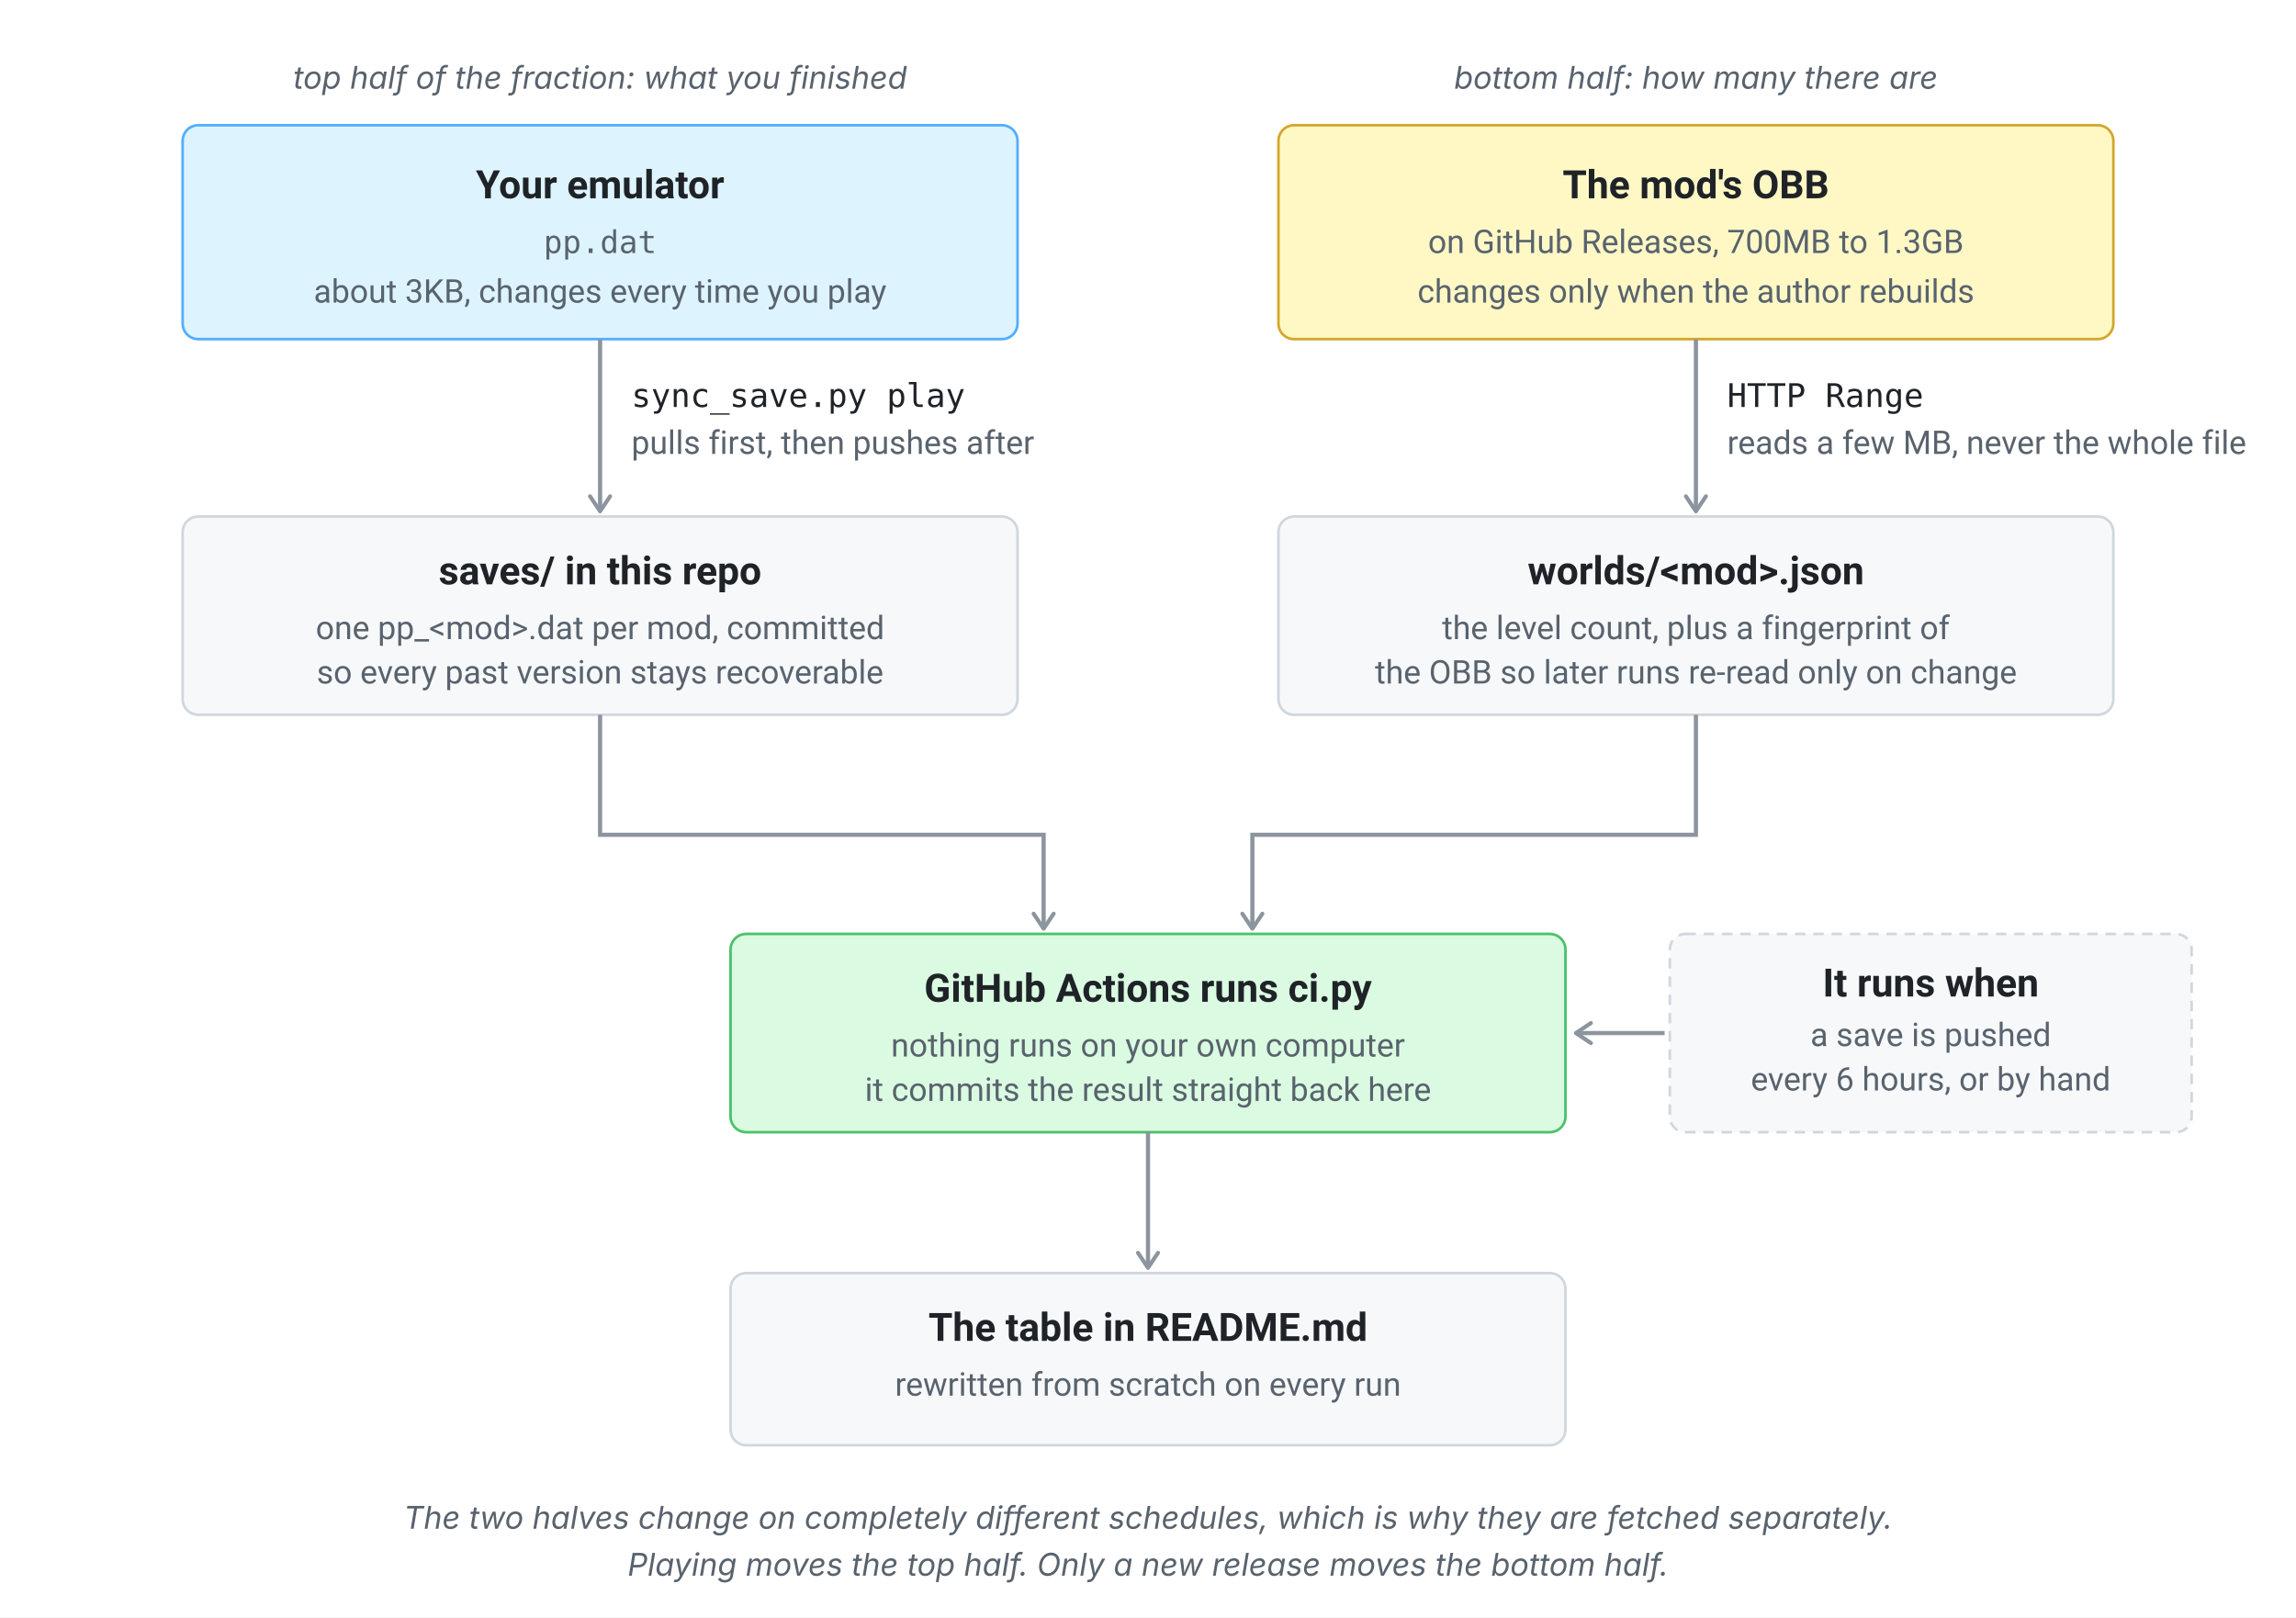
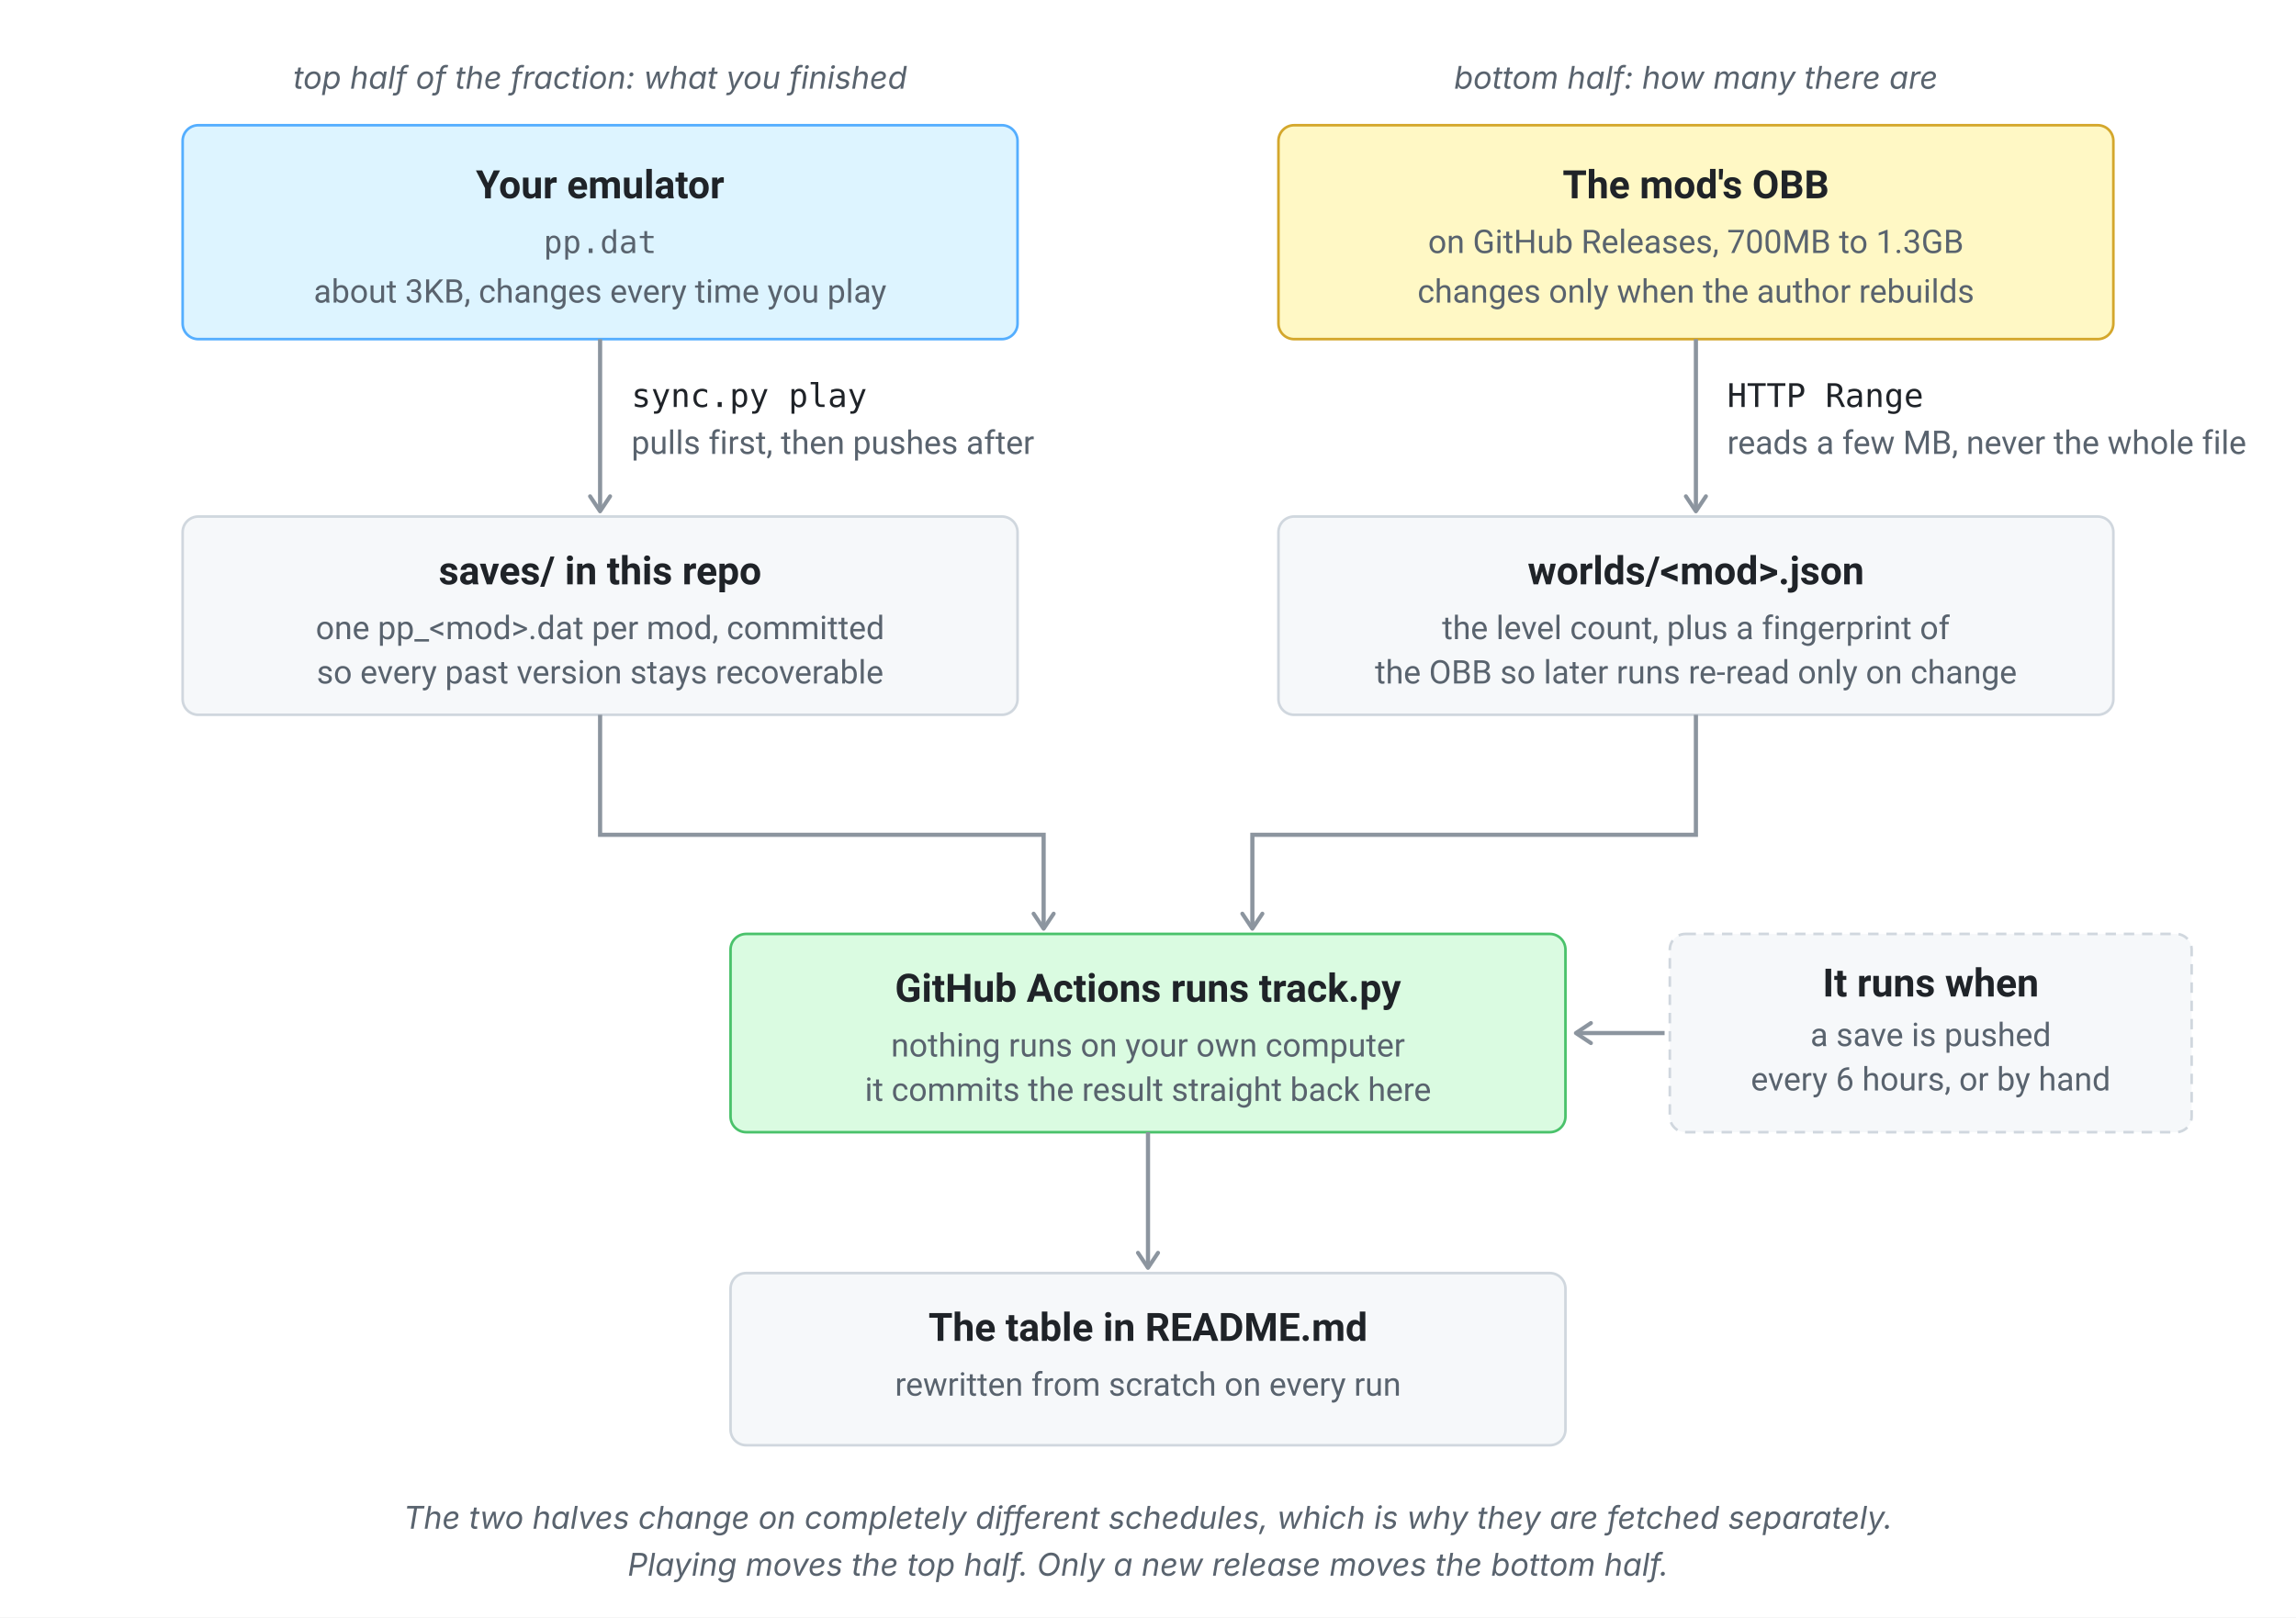
<svg xmlns="http://www.w3.org/2000/svg" width="880" height="620" viewBox="0 0 880 620" role="img" aria-labelledby="t d">
  <style>
  .bg   { fill: #ffffff; }
  .box  { fill: #f6f8fa; stroke: #d0d7de; stroke-width: 1; }
  .boxa { fill: #ddf4ff; stroke: #54aeff; stroke-width: 1; }
  .boxb { fill: #fff8c5; stroke: #d4a72c; stroke-width: 1; }
  .boxc { fill: #dafbe1; stroke: #4ac26b; stroke-width: 1; }
  .h    { fill: #1f2328; font: 600 15px -apple-system, "Segoe UI", Roboto, sans-serif; }
  .s    { fill: #59636e; font: 400 12.5px -apple-system, "Segoe UI", Roboto, sans-serif; }
  .m    { fill: #59636e; font: 400 12px ui-monospace, SFMono-Regular, Menlo, monospace; }
  .lbl  { fill: #1f2328; font: 500 12.5px ui-monospace, SFMono-Regular, Menlo, monospace; }
  .arr  { stroke: #8c959f; stroke-width: 1.6; fill: none; }
  .ah   { stroke: #8c959f; fill: none; }
  .cap  { fill: #59636e; font: italic 400 12px -apple-system, "Segoe UI", sans-serif; }
  @media (prefers-color-scheme: dark) {
    .bg   { fill: #0d1117; }
    .box  { fill: #161b22; stroke: #30363d; }
    .boxa { fill: #121d2f; stroke: #1f6feb; }
    .boxb { fill: #272115; stroke: #9e6a03; }
    .boxc { fill: #12261e; stroke: #238636; }
    .h    { fill: #e6edf3; }
    .s    { fill: #8b949e; }
    .m    { fill: #8b949e; }
    .lbl  { fill: #e6edf3; }
    .arr  { stroke: #6e7681; }
    .ah   { stroke: #6e7681; }
  }
</style>
  <defs>
    <marker id="a" viewBox="0 0 10 10" refX="8" refY="5" markerWidth="6" markerHeight="6" orient="auto-start-reverse">
      <path class="ah" d="M2 1L8 5L2 9" stroke-width="1.6" stroke-linecap="round" stroke-linejoin="round" />
    </marker>
  </defs>
  <rect class="bg" width="880" height="620" />
  <text class="cap" x="230" y="34" text-anchor="middle">top half of the fraction: what you finished</text>
  <text class="cap" x="650" y="34" text-anchor="middle">bottom half: how many there are</text>
  <rect class="boxa" x="70" y="48" width="320" height="82" rx="6" />
  <text class="h" x="230" y="76" text-anchor="middle">Your emulator</text>
  <text class="m" x="230" y="97" text-anchor="middle">pp.dat</text>
  <text class="s" x="230" y="116" text-anchor="middle">about 3KB, changes every time you play</text>
  <rect class="boxb" x="490" y="48" width="320" height="82" rx="6" />
  <text class="h" x="650" y="76" text-anchor="middle">The mod's OBB</text>
  <text class="s" x="650" y="97" text-anchor="middle">on GitHub Releases, 700MB to 1.3GB</text>
  <text class="s" x="650" y="116" text-anchor="middle">changes only when the author rebuilds</text>
  <line class="arr" x1="230" y1="130" x2="230" y2="196" marker-end="url(#a)" />
-   <text class="lbl" x="242" y="156">sync_save.py play</text>
+   <text class="lbl" x="242" y="156">sync.py play</text>
  <text class="s" x="242" y="174">pulls first, then pushes after</text>
  <line class="arr" x1="650" y1="130" x2="650" y2="196" marker-end="url(#a)" />
  <text class="lbl" x="662" y="156">HTTP Range</text>
  <text class="s" x="662" y="174">reads a few MB, never the whole file</text>
  <rect class="box" x="70" y="198" width="320" height="76" rx="6" />
  <text class="h" x="230" y="224" text-anchor="middle">saves/ in this repo</text>
  <text class="s" x="230" y="245" text-anchor="middle">one pp_&lt;mod&gt;.dat per mod, committed</text>
  <text class="s" x="230" y="262" text-anchor="middle">so every past version stays recoverable</text>
  <rect class="box" x="490" y="198" width="320" height="76" rx="6" />
  <text class="h" x="650" y="224" text-anchor="middle">worlds/&lt;mod&gt;.json</text>
  <text class="s" x="650" y="245" text-anchor="middle">the level count, plus a fingerprint of</text>
  <text class="s" x="650" y="262" text-anchor="middle">the OBB so later runs re-read only on change</text>
  <path class="arr" d="M230 274 L230 320 L400 320 L400 356" marker-end="url(#a)" />
  <path class="arr" d="M650 274 L650 320 L480 320 L480 356" marker-end="url(#a)" />
  <rect class="boxc" x="280" y="358" width="320" height="76" rx="6" />
-   <text class="h" x="440" y="384" text-anchor="middle">GitHub Actions runs ci.py</text>
+   <text class="h" x="440" y="384" text-anchor="middle">GitHub Actions runs track.py</text>
  <text class="s" x="440" y="405" text-anchor="middle">nothing runs on your own computer</text>
  <text class="s" x="440" y="422" text-anchor="middle">it commits the result straight back here</text>
  <rect class="box" x="640" y="358" width="200" height="76" rx="6" stroke-dasharray="4 3" />
  <text class="h" x="740" y="382" text-anchor="middle">It runs when</text>
  <text class="s" x="740" y="401" text-anchor="middle">a save is pushed</text>
  <text class="s" x="740" y="418" text-anchor="middle">every 6 hours, or by hand</text>
  <line class="arr" x1="638" y1="396" x2="604" y2="396" marker-end="url(#a)" />
  <line class="arr" x1="440" y1="434" x2="440" y2="486" marker-end="url(#a)" />
  <rect class="box" x="280" y="488" width="320" height="66" rx="6" />
  <text class="h" x="440" y="514" text-anchor="middle">The table in README.md</text>
  <text class="s" x="440" y="535" text-anchor="middle">rewritten from scratch on every run</text>
  <text class="cap" x="440" y="586" text-anchor="middle">The two halves change on completely different schedules, which is why they are fetched separately.</text>
  <text class="cap" x="440" y="604" text-anchor="middle">Playing moves the top half. Only a new release moves the bottom half.</text>
</svg>
